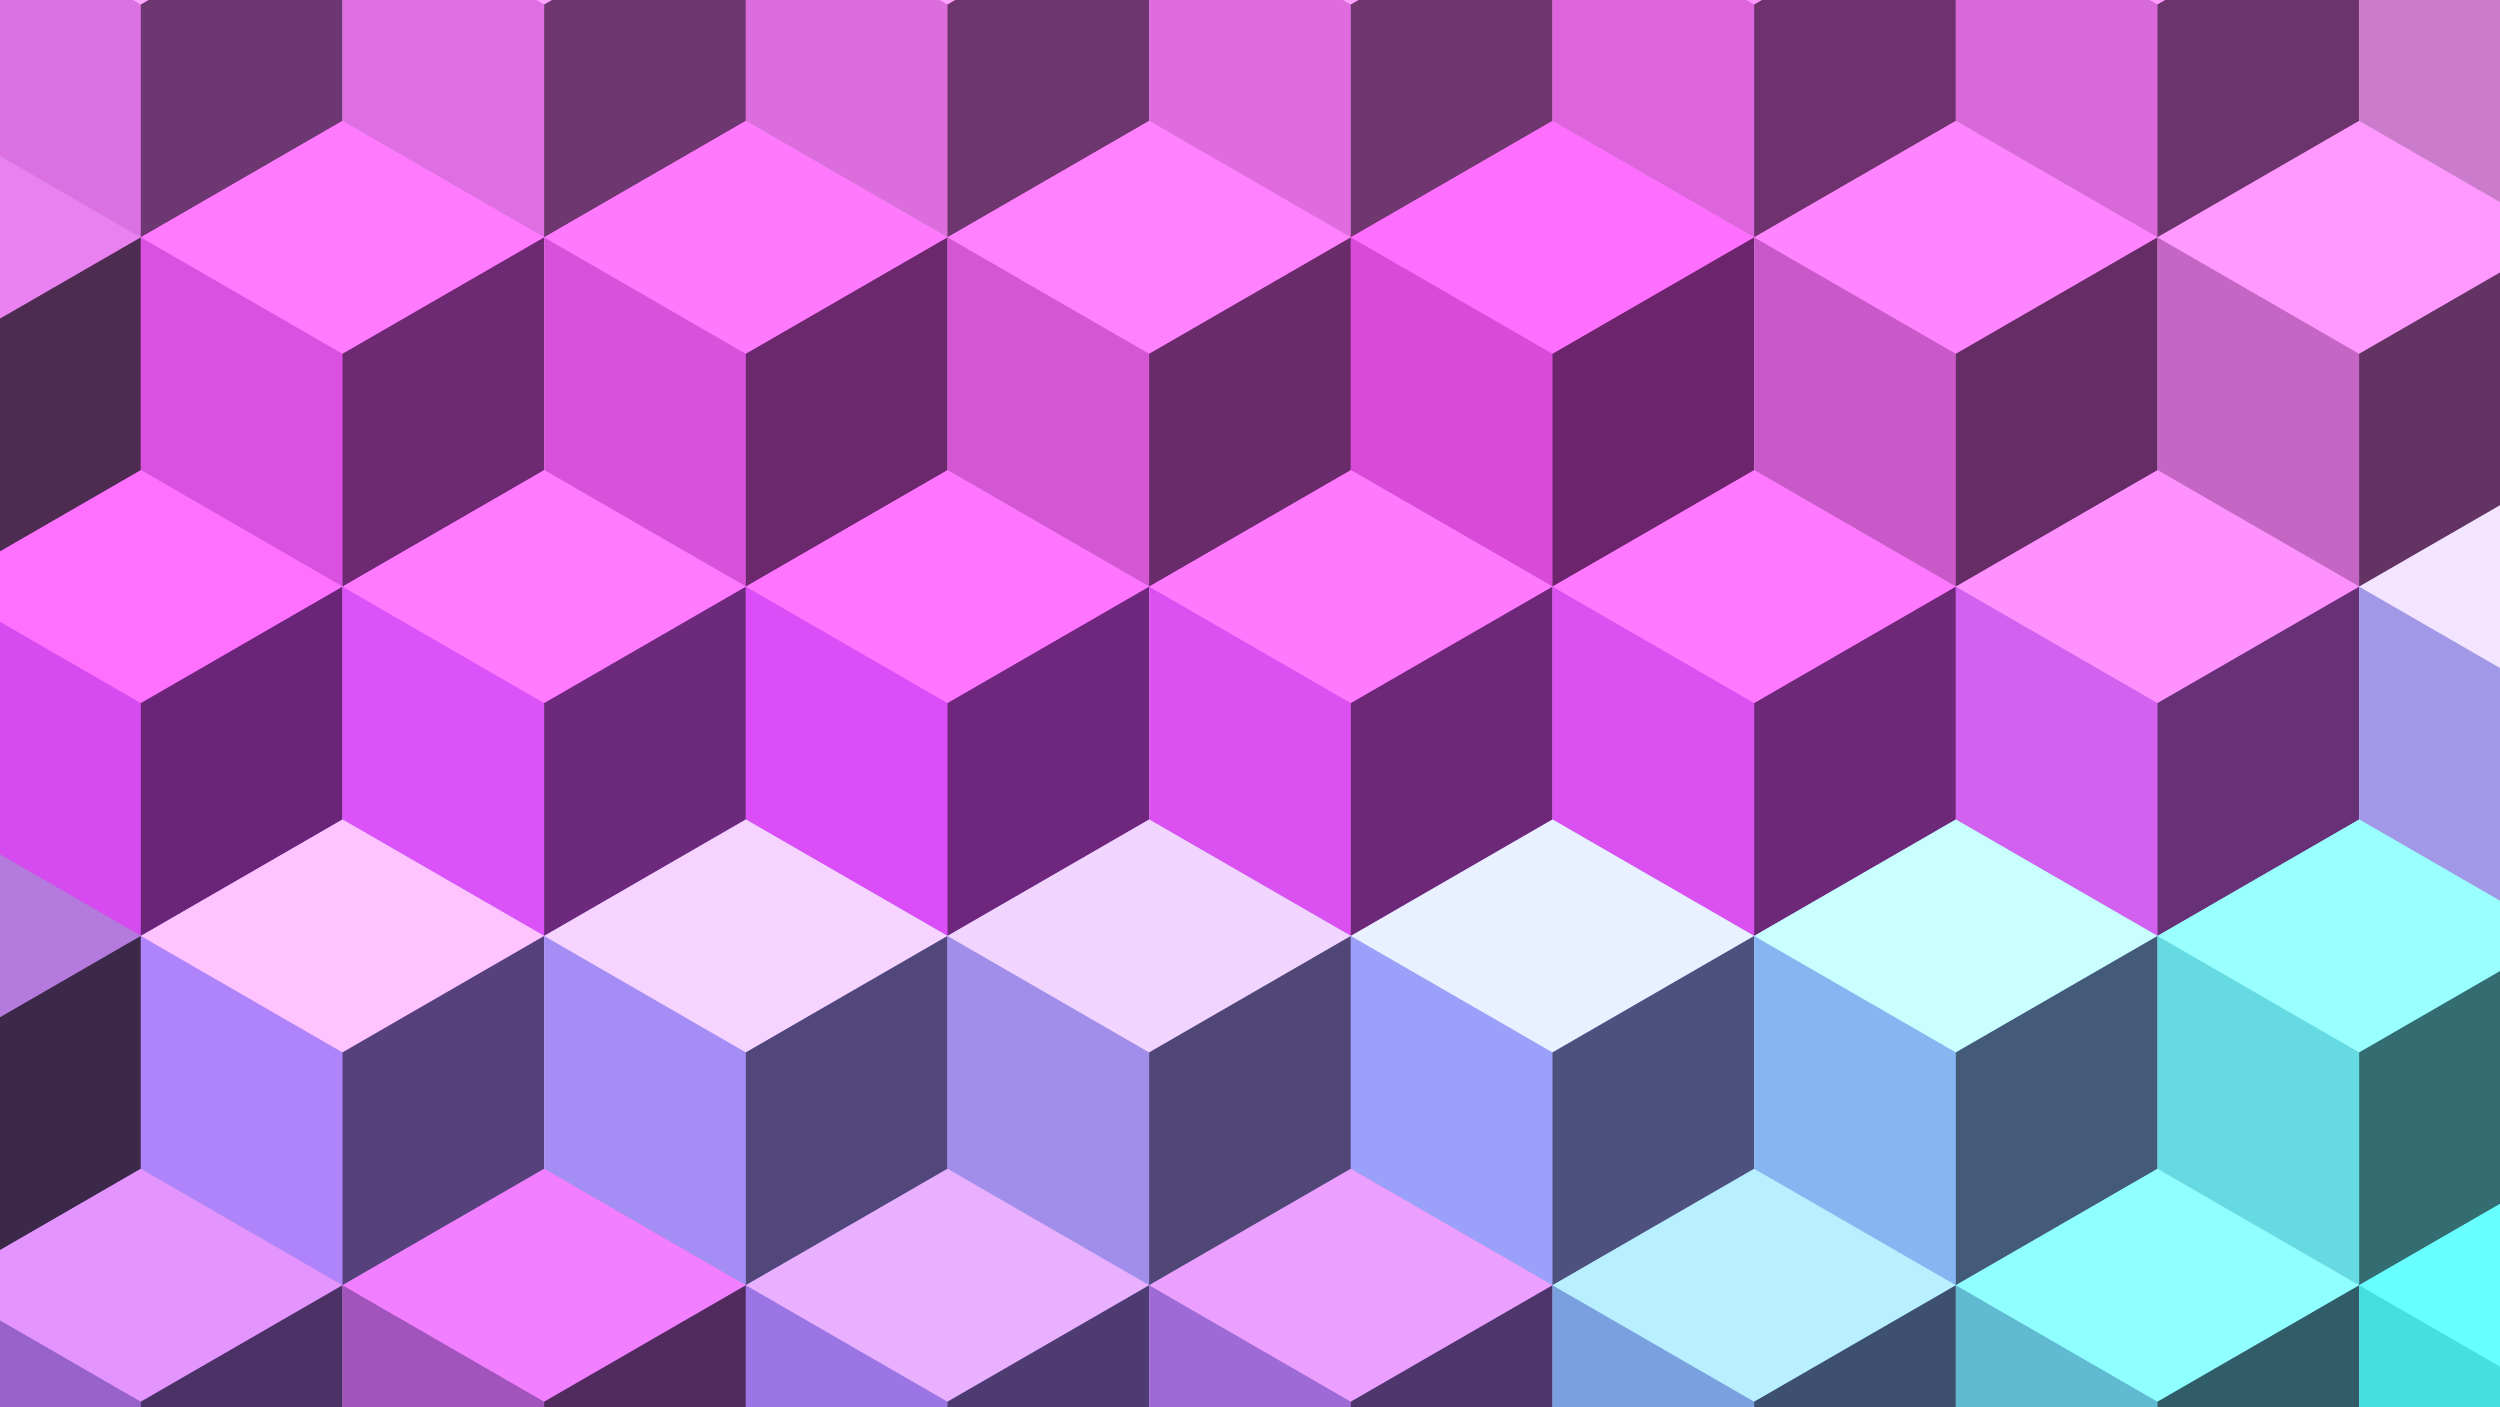
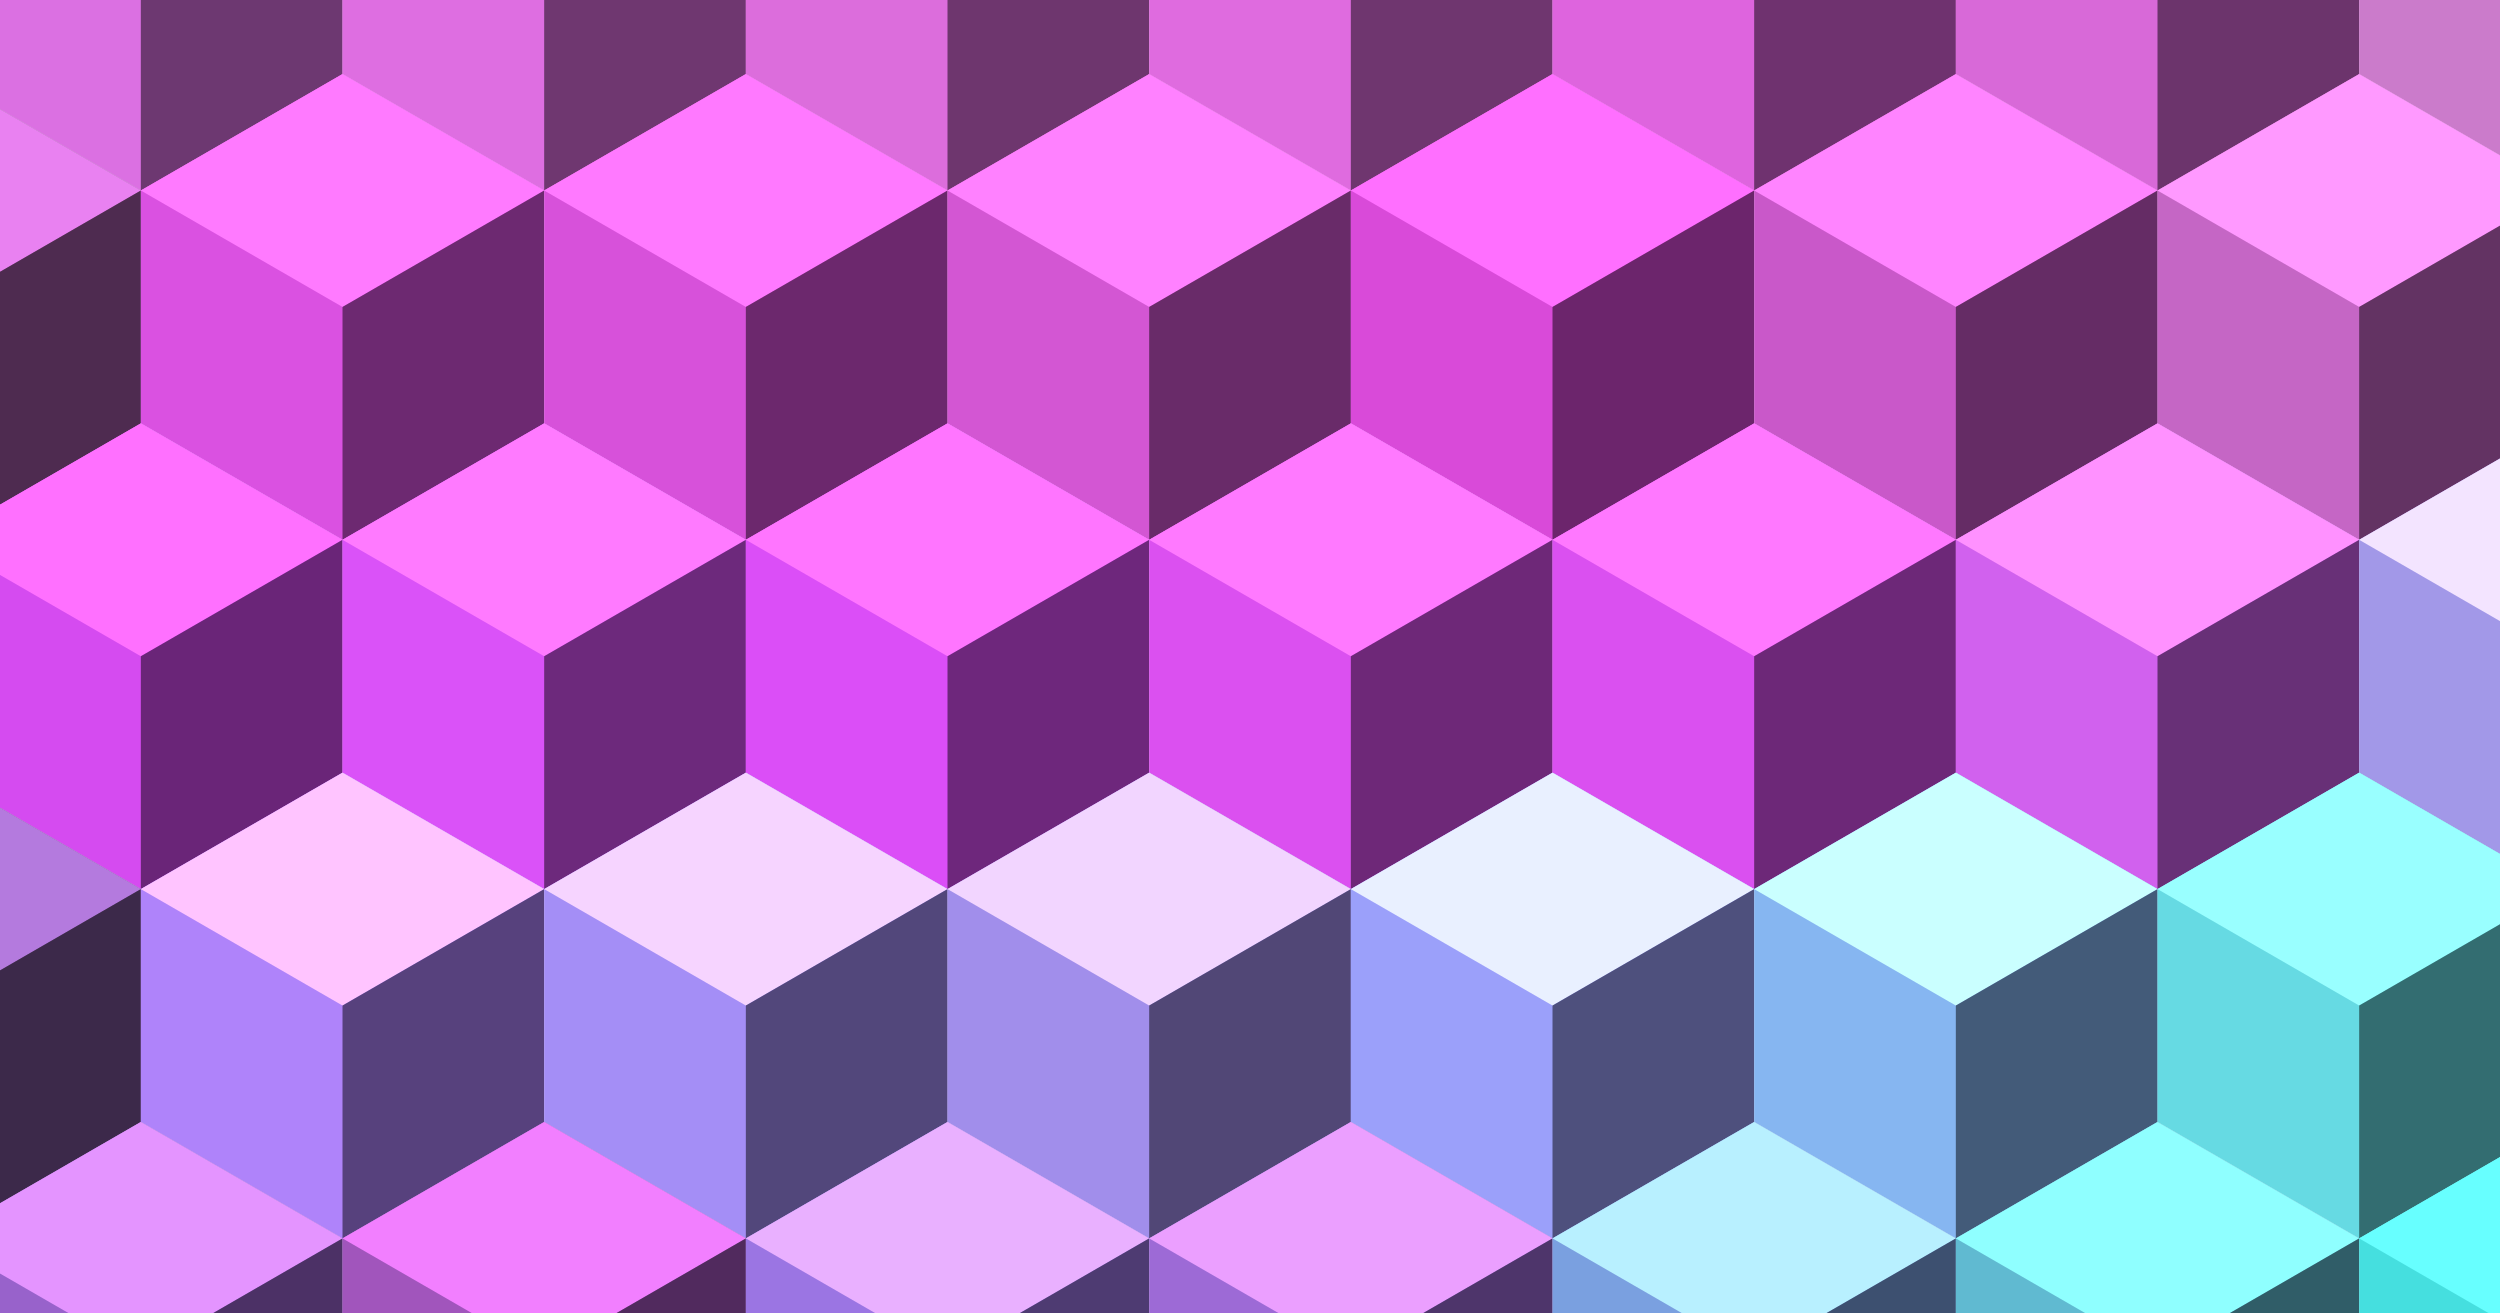
- <svg xmlns="http://www.w3.org/2000/svg" version="1.1" width="1200" height="675" viewBox="0,0,1200,675">
+ <svg xmlns="http://www.w3.org/2000/svg" version="1.1" width="1200" height="630" viewBox="0,0,1200,630">
  <g fill="none" fill-rule="nonzero" stroke="none" stroke-width="1" stroke-linecap="butt" stroke-linejoin="miter" stroke-miterlimit="10" stroke-dasharray="" stroke-dashoffset="0" font-family="none" font-weight="none" font-size="none" text-anchor="none" style="mix-blend-mode: normal">
    <g>
      <g>
-         <path d="M-126,-221.375l96.8,-55.888l96.8,55.888v111.775l-96.8,55.888l-96.8,-55.888z" fill="#000000" />
-         <path d="M-126,-221.375l96.8,-55.888l96.8,55.888l-96.8,55.888z" fill="#ffffff" />
-         <path d="M67.6,-221.375v111.775l-96.8,55.888v-111.775z" fill="#000000" />
-       </g>
-       <g>
-         <path d="M67.6,-221.375l96.8,-55.888l96.8,55.888v111.775l-96.8,55.888l-96.8,-55.888z" fill="#000000" />
-         <path d="M67.6,-221.375l96.8,-55.888l96.8,55.888l-96.8,55.888z" fill="#ffffff" />
-         <path d="M261.2,-221.375v111.775l-96.8,55.888v-111.775z" fill="#000000" />
-       </g>
-       <g>
-         <path d="M261.2,-221.375l96.8,-55.888l96.8,55.888v111.775l-96.8,55.888l-96.8,-55.888z" fill="#000000" />
-         <path d="M261.2,-221.375l96.8,-55.888l96.8,55.888l-96.8,55.888z" fill="#ffffff" />
-         <path d="M454.8,-221.375v111.775l-96.8,55.888v-111.775z" fill="#000000" />
-       </g>
-       <g>
-         <path d="M454.8,-221.375l96.8,-55.888l96.8,55.888v111.775l-96.8,55.888l-96.8,-55.888z" fill="#000000" />
-         <path d="M454.8,-221.375l96.8,-55.888l96.8,55.888l-96.8,55.888z" fill="#ffffff" />
-         <path d="M648.4,-221.375v111.775l-96.8,55.888v-111.775z" fill="#000000" />
-       </g>
-       <g>
-         <path d="M648.4,-221.375l96.8,-55.888l96.8,55.888v111.775l-96.8,55.888l-96.8,-55.888z" fill="#000000" />
-         <path d="M648.4,-221.375l96.8,-55.888l96.8,55.888l-96.8,55.888z" fill="#ffffff" />
-         <path d="M842,-221.375v111.775l-96.8,55.888v-111.775z" fill="#000000" />
-       </g>
-       <g>
-         <path d="M842,-221.375l96.8,-55.888l96.8,55.888v111.775l-96.8,55.888l-96.8,-55.888z" fill="#000000" />
-         <path d="M842,-221.375l96.8,-55.888l96.8,55.888l-96.8,55.888z" fill="#ffffff" />
-         <path d="M1035.6,-221.375v111.775l-96.8,55.888v-111.775z" fill="#000000" />
-       </g>
-       <g>
-         <path d="M1035.6,-221.375l96.8,-55.888l96.8,55.888v111.775l-96.8,55.888l-96.8,-55.888z" fill="#000000" />
-         <path d="M1035.6,-221.375l96.8,-55.888l96.8,55.888l-96.8,55.888z" fill="#ffffff" />
-         <path d="M1229.2,-221.375v111.775l-96.8,55.888v-111.775z" fill="#000000" />
-       </g>
-       <g>
-         <path d="M-29.2,-53.713l96.8,-55.888l96.8,55.888v111.775l-96.8,55.888l-96.8,-55.888z" fill="#db70e2" />
-         <path d="M-29.2,-53.713l96.8,-55.888l96.8,55.888l-96.8,55.888z" fill="#ffa8ff" />
-         <path d="M164.4,-53.713v111.775l-96.8,55.888v-111.775z" fill="#6d3871" />
-       </g>
-       <g>
-         <path d="M164.4,-53.713l96.8,-55.888l96.8,55.888v111.775l-96.8,55.888l-96.8,-55.888z" fill="#de6ee1" />
-         <path d="M164.4,-53.713l96.8,-55.888l96.8,55.888l-96.8,55.888z" fill="#ffa5ff" />
-         <path d="M358,-53.713v111.775l-96.8,55.888v-111.775z" fill="#6f3770" />
-       </g>
-       <g>
-         <path d="M358,-53.713l96.8,-55.888l96.8,55.888v111.775l-96.8,55.888l-96.8,-55.888z" fill="#dc6ddc" />
-         <path d="M358,-53.713l96.8,-55.888l96.8,55.888l-96.8,55.888z" fill="#ffa3ff" />
-         <path d="M551.6,-53.713v111.775l-96.8,55.888v-111.775z" fill="#6e366e" />
-       </g>
-       <g>
-         <path d="M551.6,-53.713l96.8,-55.888l96.8,55.888v111.775l-96.8,55.888l-96.8,-55.888z" fill="#df6bdf" />
-         <path d="M551.6,-53.713l96.8,-55.888l96.8,55.888l-96.8,55.888z" fill="#ffa1ff" />
-         <path d="M745.2,-53.713v111.775l-96.8,55.888v-111.775z" fill="#6f366f" />
-       </g>
-       <g>
-         <path d="M745.2,-53.713l96.8,-55.888l96.8,55.888v111.775l-96.8,55.888l-96.8,-55.888z" fill="#de64de" />
-         <path d="M745.2,-53.713l96.8,-55.888l96.8,55.888l-96.8,55.888z" fill="#ff96ff" />
-         <path d="M938.8,-53.713v111.775l-96.8,55.888v-111.775z" fill="#6f326f" />
-       </g>
-       <g>
-         <path d="M938.8,-53.713l96.8,-55.888l96.8,55.888v111.775l-96.8,55.888l-96.8,-55.888z" fill="#d869d8" />
-         <path d="M938.8,-53.713l96.8,-55.888l96.8,55.888l-96.8,55.888z" fill="#ff9dff" />
-         <path d="M1132.4,-53.713v111.775l-96.8,55.888v-111.775z" fill="#6c346c" />
-       </g>
-       <g>
-         <path d="M1132.4,-53.713l96.8,-55.888l96.8,55.888v111.775l-96.8,55.888l-96.8,-55.888z" fill="#cb7bcb" />
-         <path d="M1132.4,-53.713l96.8,-55.888l96.8,55.888l-96.8,55.888z" fill="#ffb8ff" />
-         <path d="M1326,-53.713v111.775l-96.8,55.888v-111.775z" fill="#663d66" />
-       </g>
-       <g>
-         <path d="M-126,113.95l96.8,-55.888l96.8,55.888v111.775l-96.8,55.888l-96.8,-55.888z" fill="#9b56a0" />
-         <path d="M-126,113.95l96.8,-55.888l96.8,55.888l-96.8,55.888z" fill="#e981f1" />
-         <path d="M67.6,113.95v111.775l-96.8,55.888v-111.775z" fill="#4e2b50" />
-       </g>
-       <g>
-         <path d="M67.6,113.95l96.8,-55.888l96.8,55.888v111.775l-96.8,55.888l-96.8,-55.888z" fill="#da51e1" />
-         <path d="M67.6,113.95l96.8,-55.888l96.8,55.888l-96.8,55.888z" fill="#ff7aff" />
-         <path d="M261.2,113.95v111.775l-96.8,55.888v-111.775z" fill="#6d2971" />
-       </g>
-       <g>
-         <path d="M261.2,113.95l96.8,-55.888l96.8,55.888v111.775l-96.8,55.888l-96.8,-55.888z" fill="#d751da" />
-         <path d="M261.2,113.95l96.8,-55.888l96.8,55.888l-96.8,55.888z" fill="#ff79ff" />
-         <path d="M454.8,113.95v111.775l-96.8,55.888v-111.775z" fill="#6c286d" />
-       </g>
-       <g>
-         <path d="M454.8,113.95l96.8,-55.888l96.8,55.888v111.775l-96.8,55.888l-96.8,-55.888z" fill="#d356d3" />
-         <path d="M454.8,113.95l96.8,-55.888l96.8,55.888l-96.8,55.888z" fill="#ff81ff" />
-         <path d="M648.4,113.95v111.775l-96.8,55.888v-111.775z" fill="#692b69" />
-       </g>
-       <g>
-         <path d="M648.4,113.95l96.8,-55.888l96.8,55.888v111.775l-96.8,55.888l-96.8,-55.888z" fill="#d94ad9" />
-         <path d="M648.4,113.95l96.8,-55.888l96.8,55.888l-96.8,55.888z" fill="#ff6fff" />
-         <path d="M842,113.95v111.775l-96.8,55.888v-111.775z" fill="#6c256c" />
-       </g>
-       <g>
-         <path d="M842,113.95l96.8,-55.888l96.8,55.888v111.775l-96.8,55.888l-96.8,-55.888z" fill="#c958c9" />
-         <path d="M842,113.95l96.8,-55.888l96.8,55.888l-96.8,55.888z" fill="#ff84ff" />
-         <path d="M1035.6,113.95v111.775l-96.8,55.888v-111.775z" fill="#652c65" />
-       </g>
-       <g>
-         <path d="M1035.6,113.95l96.8,-55.888l96.8,55.888v111.775l-96.8,55.888l-96.8,-55.888z" fill="#c566c5" />
-         <path d="M1035.6,113.95l96.8,-55.888l96.8,55.888l-96.8,55.888z" fill="#ff99ff" />
-         <path d="M1229.2,113.95v111.775l-96.8,55.888v-111.775z" fill="#633363" />
-       </g>
-       <g>
-         <path d="M-29.2,281.612l96.8,-55.888l96.8,55.888v111.775l-96.8,55.888l-96.8,-55.888z" fill="#d54bf0" />
-         <path d="M-29.2,281.612l96.8,-55.888l96.8,55.888l-96.8,55.888z" fill="#ff70ff" />
-         <path d="M164.4,281.612v111.775l-96.8,55.888v-111.775z" fill="#6a2578" />
-       </g>
-       <g>
-         <path d="M164.4,281.612l96.8,-55.888l96.8,55.888v111.775l-96.8,55.888l-96.8,-55.888z" fill="#da52f8" />
-         <path d="M164.4,281.612l96.8,-55.888l96.8,55.888l-96.8,55.888z" fill="#ff7aff" />
-         <path d="M358,281.612v111.775l-96.8,55.888v-111.775z" fill="#6d297c" />
-       </g>
-       <g>
-         <path d="M358,281.612l96.8,-55.888l96.8,55.888v111.775l-96.8,55.888l-96.8,-55.888z" fill="#db4ef7" />
-         <path d="M358,281.612l96.8,-55.888l96.8,55.888l-96.8,55.888z" fill="#ff75ff" />
-         <path d="M551.6,281.612v111.775l-96.8,55.888v-111.775z" fill="#6e277c" />
-       </g>
-       <g>
-         <path d="M551.6,281.612l96.8,-55.888l96.8,55.888v111.775l-96.8,55.888l-96.8,-55.888z" fill="#db50f0" />
-         <path d="M551.6,281.612l96.8,-55.888l96.8,55.888l-96.8,55.888z" fill="#ff79ff" />
-         <path d="M745.2,281.612v111.775l-96.8,55.888v-111.775z" fill="#6e2878" />
-       </g>
-       <g>
-         <path d="M745.2,281.612l96.8,-55.888l96.8,55.888v111.775l-96.8,55.888l-96.8,-55.888z" fill="#da50f0" />
-         <path d="M745.2,281.612l96.8,-55.888l96.8,55.888l-96.8,55.888z" fill="#ff78ff" />
-         <path d="M938.8,281.612v111.775l-96.8,55.888v-111.775z" fill="#6d2878" />
-       </g>
-       <g>
-         <path d="M938.8,281.612l96.8,-55.888l96.8,55.888v111.775l-96.8,55.888l-96.8,-55.888z" fill="#d161ee" />
-         <path d="M938.8,281.612l96.8,-55.888l96.8,55.888l-96.8,55.888z" fill="#ff91ff" />
-         <path d="M1132.4,281.612v111.775l-96.8,55.888v-111.775z" fill="#683077" />
-       </g>
-       <g>
-         <path d="M1132.4,281.612l96.8,-55.888l96.8,55.888v111.775l-96.8,55.888l-96.8,-55.888z" fill="#a298e8" />
-         <path d="M1132.4,281.612l96.8,-55.888l96.8,55.888l-96.8,55.888z" fill="#f3e4ff" />
-         <path d="M1326,281.612v111.775l-96.8,55.888v-111.775z" fill="#514c74" />
-       </g>
-       <g>
-         <path d="M-126,449.275l96.8,-55.888l96.8,55.888v111.775l-96.8,55.888l-96.8,-55.888z" fill="#785194" />
-         <path d="M-126,449.275l96.8,-55.888l96.8,55.888l-96.8,55.888z" fill="#b47ade" />
-         <path d="M67.6,449.275v111.775l-96.8,55.888v-111.775z" fill="#3c294a" />
-       </g>
-       <g>
-         <path d="M67.6,449.275l96.8,-55.888l96.8,55.888v111.775l-96.8,55.888l-96.8,-55.888z" fill="#af83fa" />
-         <path d="M67.6,449.275l96.8,-55.888l96.8,55.888l-96.8,55.888z" fill="#ffc4ff" />
-         <path d="M261.2,449.275v111.775l-96.8,55.888v-111.775z" fill="#57417d" />
-       </g>
-       <g>
-         <path d="M261.2,449.275l96.8,-55.888l96.8,55.888v111.775l-96.8,55.888l-96.8,-55.888z" fill="#a48ef6" />
-         <path d="M261.2,449.275l96.8,-55.888l96.8,55.888l-96.8,55.888z" fill="#f6d4ff" />
-         <path d="M454.8,449.275v111.775l-96.8,55.888v-111.775z" fill="#52477b" />
-       </g>
-       <g>
-         <path d="M454.8,449.275l96.8,-55.888l96.8,55.888v111.775l-96.8,55.888l-96.8,-55.888z" fill="#a18eeb" />
-         <path d="M454.8,449.275l96.8,-55.888l96.8,55.888l-96.8,55.888z" fill="#f2d5ff" />
-         <path d="M648.4,449.275v111.775l-96.8,55.888v-111.775z" fill="#514776" />
-       </g>
-       <g>
-         <path d="M648.4,449.275l96.8,-55.888l96.8,55.888v111.775l-96.8,55.888l-96.8,-55.888z" fill="#9ba0fa" />
-         <path d="M648.4,449.275l96.8,-55.888l96.8,55.888l-96.8,55.888z" fill="#e9f0ff" />
-         <path d="M842,449.275v111.775l-96.8,55.888v-111.775z" fill="#4e507d" />
-       </g>
-       <g>
-         <path d="M842,449.275l96.8,-55.888l96.8,55.888v111.775l-96.8,55.888l-96.8,-55.888z" fill="#86b6f1" />
-         <path d="M842,449.275l96.8,-55.888l96.8,55.888l-96.8,55.888z" fill="#caffff" />
-         <path d="M1035.6,449.275v111.775l-96.8,55.888v-111.775z" fill="#435b79" />
-       </g>
-       <g>
-         <path d="M1035.6,449.275l96.8,-55.888l96.8,55.888v111.775l-96.8,55.888l-96.8,-55.888z" fill="#66dae3" />
-         <path d="M1035.6,449.275l96.8,-55.888l96.8,55.888l-96.8,55.888z" fill="#99ffff" />
-         <path d="M1229.2,449.275v111.775l-96.8,55.888v-111.775z" fill="#336d71" />
-       </g>
-       <g>
-         <path d="M-29.2,616.938l96.8,-55.888l96.8,55.888v111.775l-96.8,55.888l-96.8,-55.888z" fill="#9862cb" />
-         <path d="M-29.2,616.938l96.8,-55.888l96.8,55.888l-96.8,55.888z" fill="#e494ff" />
-         <path d="M164.4,616.938v111.775l-96.8,55.888v-111.775z" fill="#4c3166" />
-       </g>
-       <g>
-         <path d="M164.4,616.938l96.8,-55.888l96.8,55.888v111.775l-96.8,55.888l-96.8,-55.888z" fill="#a155bc" />
-         <path d="M164.4,616.938l96.8,-55.888l96.8,55.888l-96.8,55.888z" fill="#f27fff" />
-         <path d="M358,616.938v111.775l-96.8,55.888v-111.775z" fill="#512a5e" />
-       </g>
-       <g>
-         <path d="M358,616.938l96.8,-55.888l96.8,55.888v111.775l-96.8,55.888l-96.8,-55.888z" fill="#9b75e3" />
-         <path d="M358,616.938l96.8,-55.888l96.8,55.888l-96.8,55.888z" fill="#e9b0ff" />
-         <path d="M551.6,616.938v111.775l-96.8,55.888v-111.775z" fill="#4e3b72" />
-       </g>
-       <g>
-         <path d="M551.6,616.938l96.8,-55.888l96.8,55.888v111.775l-96.8,55.888l-96.8,-55.888z" fill="#9d6ad6" />
-         <path d="M551.6,616.938l96.8,-55.888l96.8,55.888l-96.8,55.888z" fill="#eb9fff" />
-         <path d="M745.2,616.938v111.775l-96.8,55.888v-111.775z" fill="#4e356b" />
-       </g>
-       <g>
-         <path d="M745.2,616.938l96.8,-55.888l96.8,55.888v111.775l-96.8,55.888l-96.8,-55.888z" fill="#7aa0e0" />
-         <path d="M745.2,616.938l96.8,-55.888l96.8,55.888l-96.8,55.888z" fill="#b8f0ff" />
-         <path d="M938.8,616.938v111.775l-96.8,55.888v-111.775z" fill="#3d5070" />
-       </g>
-       <g>
-         <path d="M938.8,616.938l96.8,-55.888l96.8,55.888v111.775l-96.8,55.888l-96.8,-55.888z" fill="#60bad1" />
-         <path d="M938.8,616.938l96.8,-55.888l96.8,55.888l-96.8,55.888z" fill="#8fffff" />
-         <path d="M1132.4,616.938v111.775l-96.8,55.888v-111.775z" fill="#305d68" />
-       </g>
-       <g>
-         <path d="M1132.4,616.938l96.8,-55.888l96.8,55.888v111.775l-96.8,55.888l-96.8,-55.888z" fill="#45dfdf" />
-         <path d="M1132.4,616.938l96.8,-55.888l96.8,55.888l-96.8,55.888z" fill="#67ffff" />
-         <path d="M1326,616.938v111.775l-96.8,55.888v-111.775z" fill="#227070" />
-       </g>
-       <g>
-         <path d="M-126,784.6l96.8,-55.888l96.8,55.888v111.775l-96.8,55.888l-96.8,-55.888z" fill="#000000" />
-         <path d="M-126,784.6l96.8,-55.888l96.8,55.888l-96.8,55.888z" fill="#ffffff" />
-         <path d="M67.6,784.6v111.775l-96.8,55.888v-111.775z" fill="#000000" />
-       </g>
-       <g>
-         <path d="M67.6,784.6l96.8,-55.888l96.8,55.888v111.775l-96.8,55.888l-96.8,-55.888z" fill="#000000" />
-         <path d="M67.6,784.6l96.8,-55.888l96.8,55.888l-96.8,55.888z" fill="#ffffff" />
-         <path d="M261.2,784.6v111.775l-96.8,55.888v-111.775z" fill="#000000" />
-       </g>
-       <g>
-         <path d="M261.2,784.6l96.8,-55.888l96.8,55.888v111.775l-96.8,55.888l-96.8,-55.888z" fill="#000000" />
-         <path d="M261.2,784.6l96.8,-55.888l96.8,55.888l-96.8,55.888z" fill="#ffffff" />
-         <path d="M454.8,784.6v111.775l-96.8,55.888v-111.775z" fill="#000000" />
-       </g>
-       <g>
-         <path d="M454.8,784.6l96.8,-55.888l96.8,55.888v111.775l-96.8,55.888l-96.8,-55.888z" fill="#000000" />
-         <path d="M454.8,784.6l96.8,-55.888l96.8,55.888l-96.8,55.888z" fill="#ffffff" />
-         <path d="M648.4,784.6v111.775l-96.8,55.888v-111.775z" fill="#000000" />
-       </g>
-       <g>
-         <path d="M648.4,784.6l96.8,-55.888l96.8,55.888v111.775l-96.8,55.888l-96.8,-55.888z" fill="#000000" />
-         <path d="M648.4,784.6l96.8,-55.888l96.8,55.888l-96.8,55.888z" fill="#ffffff" />
-         <path d="M842,784.6v111.775l-96.8,55.888v-111.775z" fill="#000000" />
-       </g>
-       <g>
-         <path d="M842,784.6l96.8,-55.888l96.8,55.888v111.775l-96.8,55.888l-96.8,-55.888z" fill="#000000" />
-         <path d="M842,784.6l96.8,-55.888l96.8,55.888l-96.8,55.888z" fill="#ffffff" />
-         <path d="M1035.6,784.6v111.775l-96.8,55.888v-111.775z" fill="#000000" />
-       </g>
-       <g>
-         <path d="M1035.6,784.6l96.8,-55.888l96.8,55.888v111.775l-96.8,55.888l-96.8,-55.888z" fill="#000000" />
-         <path d="M1035.6,784.6l96.8,-55.888l96.8,55.888l-96.8,55.888z" fill="#ffffff" />
-         <path d="M1229.2,784.6v111.775l-96.8,55.888v-111.775z" fill="#000000" />
+         <path d="M-126,-243.875l96.8,-55.888l96.8,55.888v111.775l-96.8,55.888l-96.8,-55.888z" fill="#000000" />
+         <path d="M-126,-243.875l96.8,-55.888l96.8,55.888l-96.8,55.888z" fill="#ffffff" />
+         <path d="M67.6,-243.875v111.775l-96.8,55.888v-111.775z" fill="#000000" />
+       </g>
+       <g>
+         <path d="M67.6,-243.875l96.8,-55.888l96.8,55.888v111.775l-96.8,55.888l-96.8,-55.888z" fill="#000000" />
+         <path d="M67.6,-243.875l96.8,-55.888l96.8,55.888l-96.8,55.888z" fill="#ffffff" />
+         <path d="M261.2,-243.875v111.775l-96.8,55.888v-111.775z" fill="#000000" />
+       </g>
+       <g>
+         <path d="M261.2,-243.875l96.8,-55.888l96.8,55.888v111.775l-96.8,55.888l-96.8,-55.888z" fill="#000000" />
+         <path d="M261.2,-243.875l96.8,-55.888l96.8,55.888l-96.8,55.888z" fill="#ffffff" />
+         <path d="M454.8,-243.875v111.775l-96.8,55.888v-111.775z" fill="#000000" />
+       </g>
+       <g>
+         <path d="M454.8,-243.875l96.8,-55.888l96.8,55.888v111.775l-96.8,55.888l-96.8,-55.888z" fill="#000000" />
+         <path d="M454.8,-243.875l96.8,-55.888l96.8,55.888l-96.8,55.888z" fill="#ffffff" />
+         <path d="M648.4,-243.875v111.775l-96.8,55.888v-111.775z" fill="#000000" />
+       </g>
+       <g>
+         <path d="M648.4,-243.875l96.8,-55.888l96.8,55.888v111.775l-96.8,55.888l-96.8,-55.888z" fill="#000000" />
+         <path d="M648.4,-243.875l96.8,-55.888l96.8,55.888l-96.8,55.888z" fill="#ffffff" />
+         <path d="M842,-243.875v111.775l-96.8,55.888v-111.775z" fill="#000000" />
+       </g>
+       <g>
+         <path d="M842,-243.875l96.8,-55.888l96.8,55.888v111.775l-96.8,55.888l-96.8,-55.888z" fill="#000000" />
+         <path d="M842,-243.875l96.8,-55.888l96.8,55.888l-96.8,55.888z" fill="#ffffff" />
+         <path d="M1035.6,-243.875v111.775l-96.8,55.888v-111.775z" fill="#000000" />
+       </g>
+       <g>
+         <path d="M1035.6,-243.875l96.8,-55.888l96.8,55.888v111.775l-96.8,55.888l-96.8,-55.888z" fill="#000000" />
+         <path d="M1035.6,-243.875l96.8,-55.888l96.8,55.888l-96.8,55.888z" fill="#ffffff" />
+         <path d="M1229.2,-243.875v111.775l-96.8,55.888v-111.775z" fill="#000000" />
+       </g>
+       <g>
+         <path d="M-29.2,-76.213l96.8,-55.888l96.8,55.888v111.775l-96.8,55.888l-96.8,-55.888z" fill="#db70e2" />
+         <path d="M-29.2,-76.213l96.8,-55.888l96.8,55.888l-96.8,55.888z" fill="#ffa8ff" />
+         <path d="M164.4,-76.213v111.775l-96.8,55.888v-111.775z" fill="#6d3871" />
+       </g>
+       <g>
+         <path d="M164.4,-76.213l96.8,-55.888l96.8,55.888v111.775l-96.8,55.888l-96.8,-55.888z" fill="#de6ee1" />
+         <path d="M164.4,-76.213l96.8,-55.888l96.8,55.888l-96.8,55.888z" fill="#ffa5ff" />
+         <path d="M358,-76.213v111.775l-96.8,55.888v-111.775z" fill="#6f3770" />
+       </g>
+       <g>
+         <path d="M358,-76.213l96.8,-55.888l96.8,55.888v111.775l-96.8,55.888l-96.8,-55.888z" fill="#dc6ddc" />
+         <path d="M358,-76.213l96.8,-55.888l96.8,55.888l-96.8,55.888z" fill="#ffa3ff" />
+         <path d="M551.6,-76.213v111.775l-96.8,55.888v-111.775z" fill="#6e366e" />
+       </g>
+       <g>
+         <path d="M551.6,-76.213l96.8,-55.888l96.8,55.888v111.775l-96.8,55.888l-96.8,-55.888z" fill="#df6bdf" />
+         <path d="M551.6,-76.213l96.8,-55.888l96.8,55.888l-96.8,55.888z" fill="#ffa1ff" />
+         <path d="M745.2,-76.213v111.775l-96.8,55.888v-111.775z" fill="#6f366f" />
+       </g>
+       <g>
+         <path d="M745.2,-76.213l96.8,-55.888l96.8,55.888v111.775l-96.8,55.888l-96.8,-55.888z" fill="#de64de" />
+         <path d="M745.2,-76.213l96.8,-55.888l96.8,55.888l-96.8,55.888z" fill="#ff96ff" />
+         <path d="M938.8,-76.213v111.775l-96.8,55.888v-111.775z" fill="#6f326f" />
+       </g>
+       <g>
+         <path d="M938.8,-76.213l96.8,-55.888l96.8,55.888v111.775l-96.8,55.888l-96.8,-55.888z" fill="#d869d8" />
+         <path d="M938.8,-76.213l96.8,-55.888l96.8,55.888l-96.8,55.888z" fill="#ff9dff" />
+         <path d="M1132.4,-76.213v111.775l-96.8,55.888v-111.775z" fill="#6c346c" />
+       </g>
+       <g>
+         <path d="M1132.4,-76.213l96.8,-55.888l96.8,55.888v111.775l-96.8,55.888l-96.8,-55.888z" fill="#cb7bcb" />
+         <path d="M1132.4,-76.213l96.8,-55.888l96.8,55.888l-96.8,55.888z" fill="#ffb8ff" />
+         <path d="M1326,-76.213v111.775l-96.8,55.888v-111.775z" fill="#663d66" />
+       </g>
+       <g>
+         <path d="M-126,91.45l96.8,-55.888l96.8,55.888v111.775l-96.8,55.888l-96.8,-55.888z" fill="#9b56a0" />
+         <path d="M-126,91.45l96.8,-55.888l96.8,55.888l-96.8,55.888z" fill="#e981f1" />
+         <path d="M67.6,91.45v111.775l-96.8,55.888v-111.775z" fill="#4e2b50" />
+       </g>
+       <g>
+         <path d="M67.6,91.45l96.8,-55.888l96.8,55.888v111.775l-96.8,55.888l-96.8,-55.888z" fill="#da51e1" />
+         <path d="M67.6,91.45l96.8,-55.888l96.8,55.888l-96.8,55.888z" fill="#ff7aff" />
+         <path d="M261.2,91.45v111.775l-96.8,55.888v-111.775z" fill="#6d2971" />
+       </g>
+       <g>
+         <path d="M261.2,91.45l96.8,-55.888l96.8,55.888v111.775l-96.8,55.888l-96.8,-55.888z" fill="#d751da" />
+         <path d="M261.2,91.45l96.8,-55.888l96.8,55.888l-96.8,55.888z" fill="#ff79ff" />
+         <path d="M454.8,91.45v111.775l-96.8,55.888v-111.775z" fill="#6c286d" />
+       </g>
+       <g>
+         <path d="M454.8,91.45l96.8,-55.888l96.8,55.888v111.775l-96.8,55.888l-96.8,-55.888z" fill="#d356d3" />
+         <path d="M454.8,91.45l96.8,-55.888l96.8,55.888l-96.8,55.888z" fill="#ff81ff" />
+         <path d="M648.4,91.45v111.775l-96.8,55.888v-111.775z" fill="#692b69" />
+       </g>
+       <g>
+         <path d="M648.4,91.45l96.8,-55.888l96.8,55.888v111.775l-96.8,55.888l-96.8,-55.888z" fill="#d94ad9" />
+         <path d="M648.4,91.45l96.8,-55.888l96.8,55.888l-96.8,55.888z" fill="#ff6fff" />
+         <path d="M842,91.45v111.775l-96.8,55.888v-111.775z" fill="#6c256c" />
+       </g>
+       <g>
+         <path d="M842,91.45l96.8,-55.888l96.8,55.888v111.775l-96.8,55.888l-96.8,-55.888z" fill="#c958c9" />
+         <path d="M842,91.45l96.8,-55.888l96.8,55.888l-96.8,55.888z" fill="#ff84ff" />
+         <path d="M1035.6,91.45v111.775l-96.8,55.888v-111.775z" fill="#652c65" />
+       </g>
+       <g>
+         <path d="M1035.6,91.45l96.8,-55.888l96.8,55.888v111.775l-96.8,55.888l-96.8,-55.888z" fill="#c566c5" />
+         <path d="M1035.6,91.45l96.8,-55.888l96.8,55.888l-96.8,55.888z" fill="#ff99ff" />
+         <path d="M1229.2,91.45v111.775l-96.8,55.888v-111.775z" fill="#633363" />
+       </g>
+       <g>
+         <path d="M-29.2,259.112l96.8,-55.888l96.8,55.888v111.775l-96.8,55.888l-96.8,-55.888z" fill="#d54bf0" />
+         <path d="M-29.2,259.112l96.8,-55.888l96.8,55.888l-96.8,55.888z" fill="#ff70ff" />
+         <path d="M164.4,259.112v111.775l-96.8,55.888v-111.775z" fill="#6a2578" />
+       </g>
+       <g>
+         <path d="M164.4,259.112l96.8,-55.888l96.8,55.888v111.775l-96.8,55.888l-96.8,-55.888z" fill="#da52f8" />
+         <path d="M164.4,259.112l96.8,-55.888l96.8,55.888l-96.8,55.888z" fill="#ff7aff" />
+         <path d="M358,259.112v111.775l-96.8,55.888v-111.775z" fill="#6d297c" />
+       </g>
+       <g>
+         <path d="M358,259.112l96.8,-55.888l96.8,55.888v111.775l-96.8,55.888l-96.8,-55.888z" fill="#db4ef7" />
+         <path d="M358,259.112l96.8,-55.888l96.8,55.888l-96.8,55.888z" fill="#ff75ff" />
+         <path d="M551.6,259.112v111.775l-96.8,55.888v-111.775z" fill="#6e277c" />
+       </g>
+       <g>
+         <path d="M551.6,259.112l96.8,-55.888l96.8,55.888v111.775l-96.8,55.888l-96.8,-55.888z" fill="#db50f0" />
+         <path d="M551.6,259.112l96.8,-55.888l96.8,55.888l-96.8,55.888z" fill="#ff79ff" />
+         <path d="M745.2,259.112v111.775l-96.8,55.888v-111.775z" fill="#6e2878" />
+       </g>
+       <g>
+         <path d="M745.2,259.112l96.8,-55.888l96.8,55.888v111.775l-96.8,55.888l-96.8,-55.888z" fill="#da50f0" />
+         <path d="M745.2,259.112l96.8,-55.888l96.8,55.888l-96.8,55.888z" fill="#ff78ff" />
+         <path d="M938.8,259.112v111.775l-96.8,55.888v-111.775z" fill="#6d2878" />
+       </g>
+       <g>
+         <path d="M938.8,259.112l96.8,-55.888l96.8,55.888v111.775l-96.8,55.888l-96.8,-55.888z" fill="#d161ee" />
+         <path d="M938.8,259.112l96.8,-55.888l96.8,55.888l-96.8,55.888z" fill="#ff91ff" />
+         <path d="M1132.4,259.112v111.775l-96.8,55.888v-111.775z" fill="#683077" />
+       </g>
+       <g>
+         <path d="M1132.4,259.112l96.8,-55.888l96.8,55.888v111.775l-96.8,55.888l-96.8,-55.888z" fill="#a298e8" />
+         <path d="M1132.4,259.112l96.8,-55.888l96.8,55.888l-96.8,55.888z" fill="#f3e4ff" />
+         <path d="M1326,259.112v111.775l-96.8,55.888v-111.775z" fill="#514c74" />
+       </g>
+       <g>
+         <path d="M-126,426.775l96.8,-55.888l96.8,55.888v111.775l-96.8,55.888l-96.8,-55.888z" fill="#785194" />
+         <path d="M-126,426.775l96.8,-55.888l96.8,55.888l-96.8,55.888z" fill="#b47ade" />
+         <path d="M67.6,426.775v111.775l-96.8,55.888v-111.775z" fill="#3c294a" />
+       </g>
+       <g>
+         <path d="M67.6,426.775l96.8,-55.888l96.8,55.888v111.775l-96.8,55.888l-96.8,-55.888z" fill="#af83fa" />
+         <path d="M67.6,426.775l96.8,-55.888l96.8,55.888l-96.8,55.888z" fill="#ffc4ff" />
+         <path d="M261.2,426.775v111.775l-96.8,55.888v-111.775z" fill="#57417d" />
+       </g>
+       <g>
+         <path d="M261.2,426.775l96.8,-55.888l96.8,55.888v111.775l-96.8,55.888l-96.8,-55.888z" fill="#a48ef6" />
+         <path d="M261.2,426.775l96.8,-55.888l96.8,55.888l-96.8,55.888z" fill="#f6d4ff" />
+         <path d="M454.8,426.775v111.775l-96.8,55.888v-111.775z" fill="#52477b" />
+       </g>
+       <g>
+         <path d="M454.8,426.775l96.8,-55.888l96.8,55.888v111.775l-96.8,55.888l-96.8,-55.888z" fill="#a18eeb" />
+         <path d="M454.8,426.775l96.8,-55.888l96.8,55.888l-96.8,55.888z" fill="#f2d5ff" />
+         <path d="M648.4,426.775v111.775l-96.8,55.888v-111.775z" fill="#514776" />
+       </g>
+       <g>
+         <path d="M648.4,426.775l96.8,-55.888l96.8,55.888v111.775l-96.8,55.888l-96.8,-55.888z" fill="#9ba0fa" />
+         <path d="M648.4,426.775l96.8,-55.888l96.8,55.888l-96.8,55.888z" fill="#e9f0ff" />
+         <path d="M842,426.775v111.775l-96.8,55.888v-111.775z" fill="#4e507d" />
+       </g>
+       <g>
+         <path d="M842,426.775l96.8,-55.888l96.8,55.888v111.775l-96.8,55.888l-96.8,-55.888z" fill="#86b6f1" />
+         <path d="M842,426.775l96.8,-55.888l96.8,55.888l-96.8,55.888z" fill="#caffff" />
+         <path d="M1035.6,426.775v111.775l-96.8,55.888v-111.775z" fill="#435b79" />
+       </g>
+       <g>
+         <path d="M1035.6,426.775l96.8,-55.888l96.8,55.888v111.775l-96.8,55.888l-96.8,-55.888z" fill="#66dae3" />
+         <path d="M1035.6,426.775l96.8,-55.888l96.8,55.888l-96.8,55.888z" fill="#99ffff" />
+         <path d="M1229.2,426.775v111.775l-96.8,55.888v-111.775z" fill="#336d71" />
+       </g>
+       <g>
+         <path d="M-29.2,594.438l96.8,-55.888l96.8,55.888v111.775l-96.8,55.888l-96.8,-55.888z" fill="#9862cb" />
+         <path d="M-29.2,594.438l96.8,-55.888l96.8,55.888l-96.8,55.888z" fill="#e494ff" />
+         <path d="M164.4,594.438v111.775l-96.8,55.888v-111.775z" fill="#4c3166" />
+       </g>
+       <g>
+         <path d="M164.4,594.438l96.8,-55.888l96.8,55.888v111.775l-96.8,55.888l-96.8,-55.888z" fill="#a155bc" />
+         <path d="M164.4,594.438l96.8,-55.888l96.8,55.888l-96.8,55.888z" fill="#f27fff" />
+         <path d="M358,594.438v111.775l-96.8,55.888v-111.775z" fill="#512a5e" />
+       </g>
+       <g>
+         <path d="M358,594.438l96.8,-55.888l96.8,55.888v111.775l-96.8,55.888l-96.8,-55.888z" fill="#9b75e3" />
+         <path d="M358,594.438l96.8,-55.888l96.8,55.888l-96.8,55.888z" fill="#e9b0ff" />
+         <path d="M551.6,594.438v111.775l-96.8,55.888v-111.775z" fill="#4e3b72" />
+       </g>
+       <g>
+         <path d="M551.6,594.438l96.8,-55.888l96.8,55.888v111.775l-96.8,55.888l-96.8,-55.888z" fill="#9d6ad6" />
+         <path d="M551.6,594.438l96.8,-55.888l96.8,55.888l-96.8,55.888z" fill="#eb9fff" />
+         <path d="M745.2,594.438v111.775l-96.8,55.888v-111.775z" fill="#4e356b" />
+       </g>
+       <g>
+         <path d="M745.2,594.438l96.8,-55.888l96.8,55.888v111.775l-96.8,55.888l-96.8,-55.888z" fill="#7aa0e0" />
+         <path d="M745.2,594.438l96.8,-55.888l96.8,55.888l-96.8,55.888z" fill="#b8f0ff" />
+         <path d="M938.8,594.438v111.775l-96.8,55.888v-111.775z" fill="#3d5070" />
+       </g>
+       <g>
+         <path d="M938.8,594.438l96.8,-55.888l96.8,55.888v111.775l-96.8,55.888l-96.8,-55.888z" fill="#60bad1" />
+         <path d="M938.8,594.438l96.8,-55.888l96.8,55.888l-96.8,55.888z" fill="#8fffff" />
+         <path d="M1132.4,594.438v111.775l-96.8,55.888v-111.775z" fill="#305d68" />
+       </g>
+       <g>
+         <path d="M1132.4,594.438l96.8,-55.888l96.8,55.888v111.775l-96.8,55.888l-96.8,-55.888z" fill="#45dfdf" />
+         <path d="M1132.4,594.438l96.8,-55.888l96.8,55.888l-96.8,55.888z" fill="#67ffff" />
+         <path d="M1326,594.438v111.775l-96.8,55.888v-111.775z" fill="#227070" />
+       </g>
+       <g>
+         <path d="M-126,762.1l96.8,-55.888l96.8,55.888v111.775l-96.8,55.888l-96.8,-55.888z" fill="#000000" />
+         <path d="M-126,762.1l96.8,-55.888l96.8,55.888l-96.8,55.888z" fill="#ffffff" />
+         <path d="M67.6,762.1v111.775l-96.8,55.888v-111.775z" fill="#000000" />
+       </g>
+       <g>
+         <path d="M67.6,762.1l96.8,-55.888l96.8,55.888v111.775l-96.8,55.888l-96.8,-55.888z" fill="#000000" />
+         <path d="M67.6,762.1l96.8,-55.888l96.8,55.888l-96.8,55.888z" fill="#ffffff" />
+         <path d="M261.2,762.1v111.775l-96.8,55.888v-111.775z" fill="#000000" />
+       </g>
+       <g>
+         <path d="M261.2,762.1l96.8,-55.888l96.8,55.888v111.775l-96.8,55.888l-96.8,-55.888z" fill="#000000" />
+         <path d="M261.2,762.1l96.8,-55.888l96.8,55.888l-96.8,55.888z" fill="#ffffff" />
+         <path d="M454.8,762.1v111.775l-96.8,55.888v-111.775z" fill="#000000" />
+       </g>
+       <g>
+         <path d="M454.8,762.1l96.8,-55.888l96.8,55.888v111.775l-96.8,55.888l-96.8,-55.888z" fill="#000000" />
+         <path d="M454.8,762.1l96.8,-55.888l96.8,55.888l-96.8,55.888z" fill="#ffffff" />
+         <path d="M648.4,762.1v111.775l-96.8,55.888v-111.775z" fill="#000000" />
+       </g>
+       <g>
+         <path d="M648.4,762.1l96.8,-55.888l96.8,55.888v111.775l-96.8,55.888l-96.8,-55.888z" fill="#000000" />
+         <path d="M648.4,762.1l96.8,-55.888l96.8,55.888l-96.8,55.888z" fill="#ffffff" />
+         <path d="M842,762.1v111.775l-96.8,55.888v-111.775z" fill="#000000" />
+       </g>
+       <g>
+         <path d="M842,762.1l96.8,-55.888l96.8,55.888v111.775l-96.8,55.888l-96.8,-55.888z" fill="#000000" />
+         <path d="M842,762.1l96.8,-55.888l96.8,55.888l-96.8,55.888z" fill="#ffffff" />
+         <path d="M1035.6,762.1v111.775l-96.8,55.888v-111.775z" fill="#000000" />
+       </g>
+       <g>
+         <path d="M1035.6,762.1l96.8,-55.888l96.8,55.888v111.775l-96.8,55.888l-96.8,-55.888z" fill="#000000" />
+         <path d="M1035.6,762.1l96.8,-55.888l96.8,55.888l-96.8,55.888z" fill="#ffffff" />
+         <path d="M1229.2,762.1v111.775l-96.8,55.888v-111.775z" fill="#000000" />
      </g>
    </g>
  </g>
</svg>
